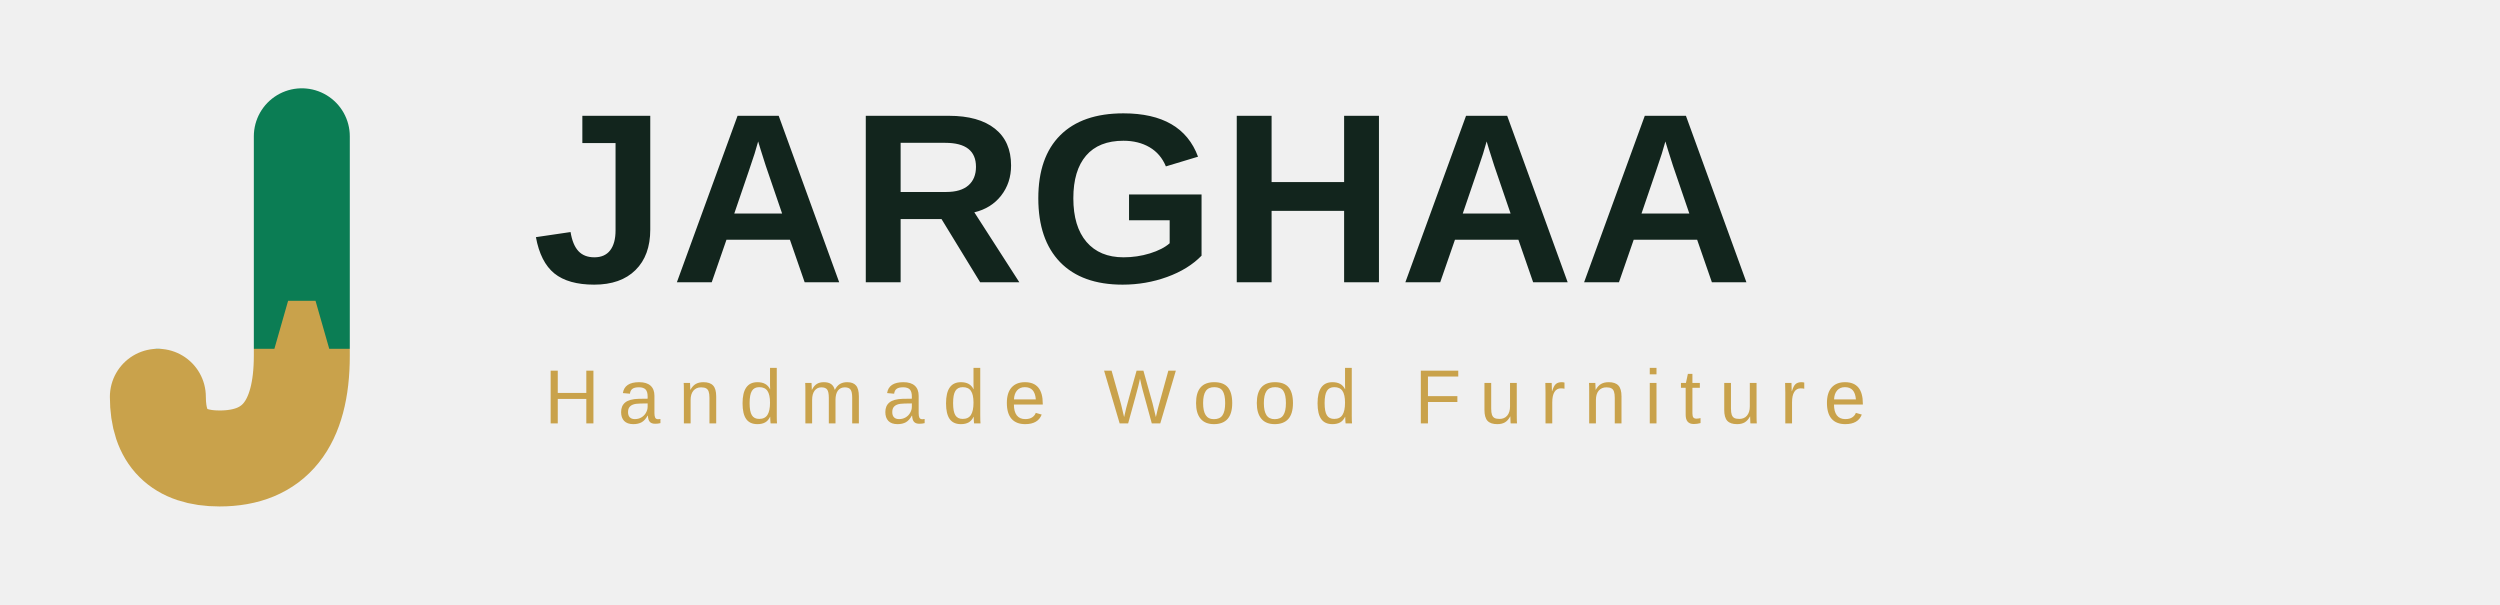
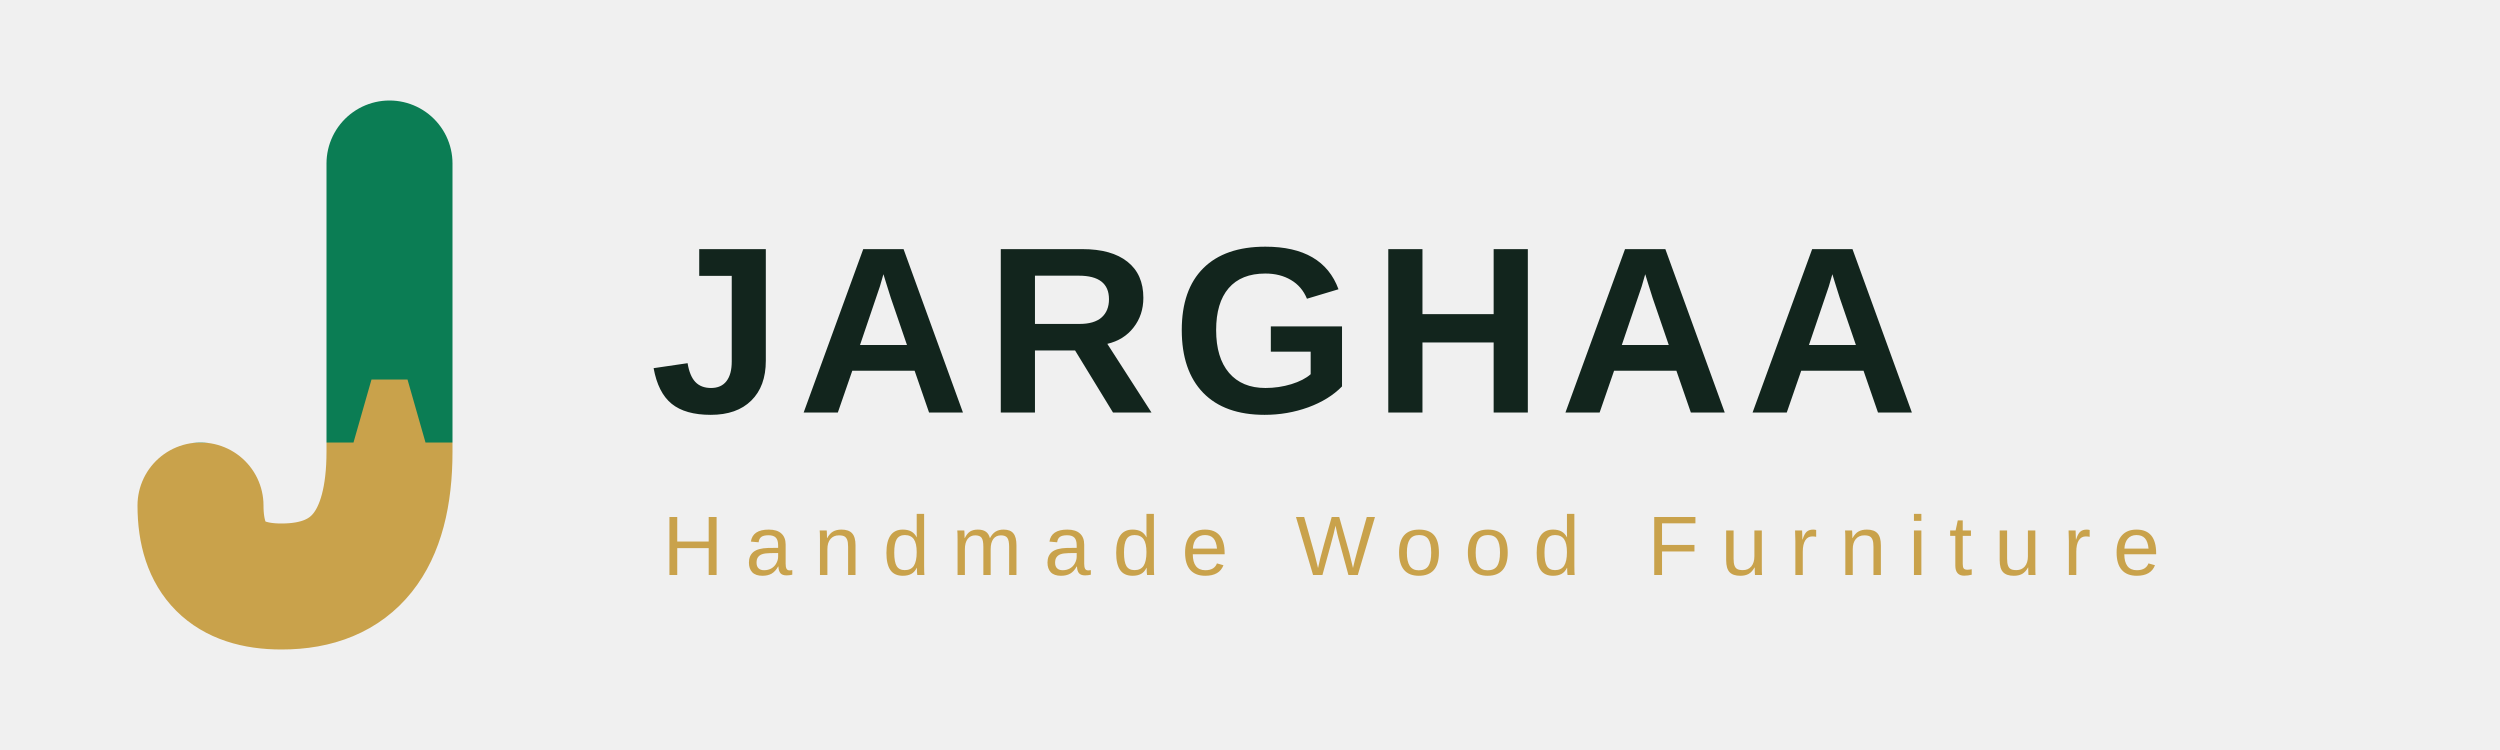
- <svg xmlns="http://www.w3.org/2000/svg" viewBox="0 0 620 150" width="620" height="150" role="img" aria-labelledby="lgT lgD">
+ <svg xmlns="http://www.w3.org/2000/svg" viewBox="0 0 400 120" width="400" height="120" role="img" aria-labelledby="lgT lgD">
  <defs>
    <mask id="jMaskH" maskUnits="userSpaceOnUse" x="0" y="0" width="120" height="150">
      <path d="M81 28 L81 92 Q81 122 57 122 Q39 122 39 104" fill="none" stroke="#ffffff" stroke-width="28" stroke-linecap="round" stroke-linejoin="round" />
    </mask>
  </defs>
-   <g transform="translate(6,10) scale(0.85)">
+   <g transform="translate(4,6) scale(0.72)">
    <g mask="url(#jMaskH)">
      <rect x="0" y="0" width="120" height="150" fill="#0b7d54" />
      <path fill="#c9a24b" d="M-10 90 L73 90 L77 76 L85 76 L89 90 L140 90 L140 160 L-10 160 Z" />
    </g>
  </g>
-   <text x="132" y="70" font-family="Poppins, 'Segoe UI', Arial, sans-serif" font-weight="700" font-size="60" letter-spacing="1" fill="#12251d">JARGHAA</text>
-   <text x="135" y="105" font-family="Poppins, 'Segoe UI', Arial, sans-serif" font-weight="400" font-size="19" letter-spacing="4.5" fill="#c9a24b">Handmade Wood Furniture</text>
+   <text x="104" y="66" font-family="Poppins, 'Segoe UI', Arial, sans-serif" font-weight="700" font-size="38" letter-spacing="2.5" fill="#12251d">JARGHAA</text>
+   <text x="106" y="92" font-family="Poppins, 'Segoe UI', Arial, sans-serif" font-weight="400" font-size="13.5" letter-spacing="3.5" fill="#c9a24b">Handmade Wood Furniture</text>
</svg>
